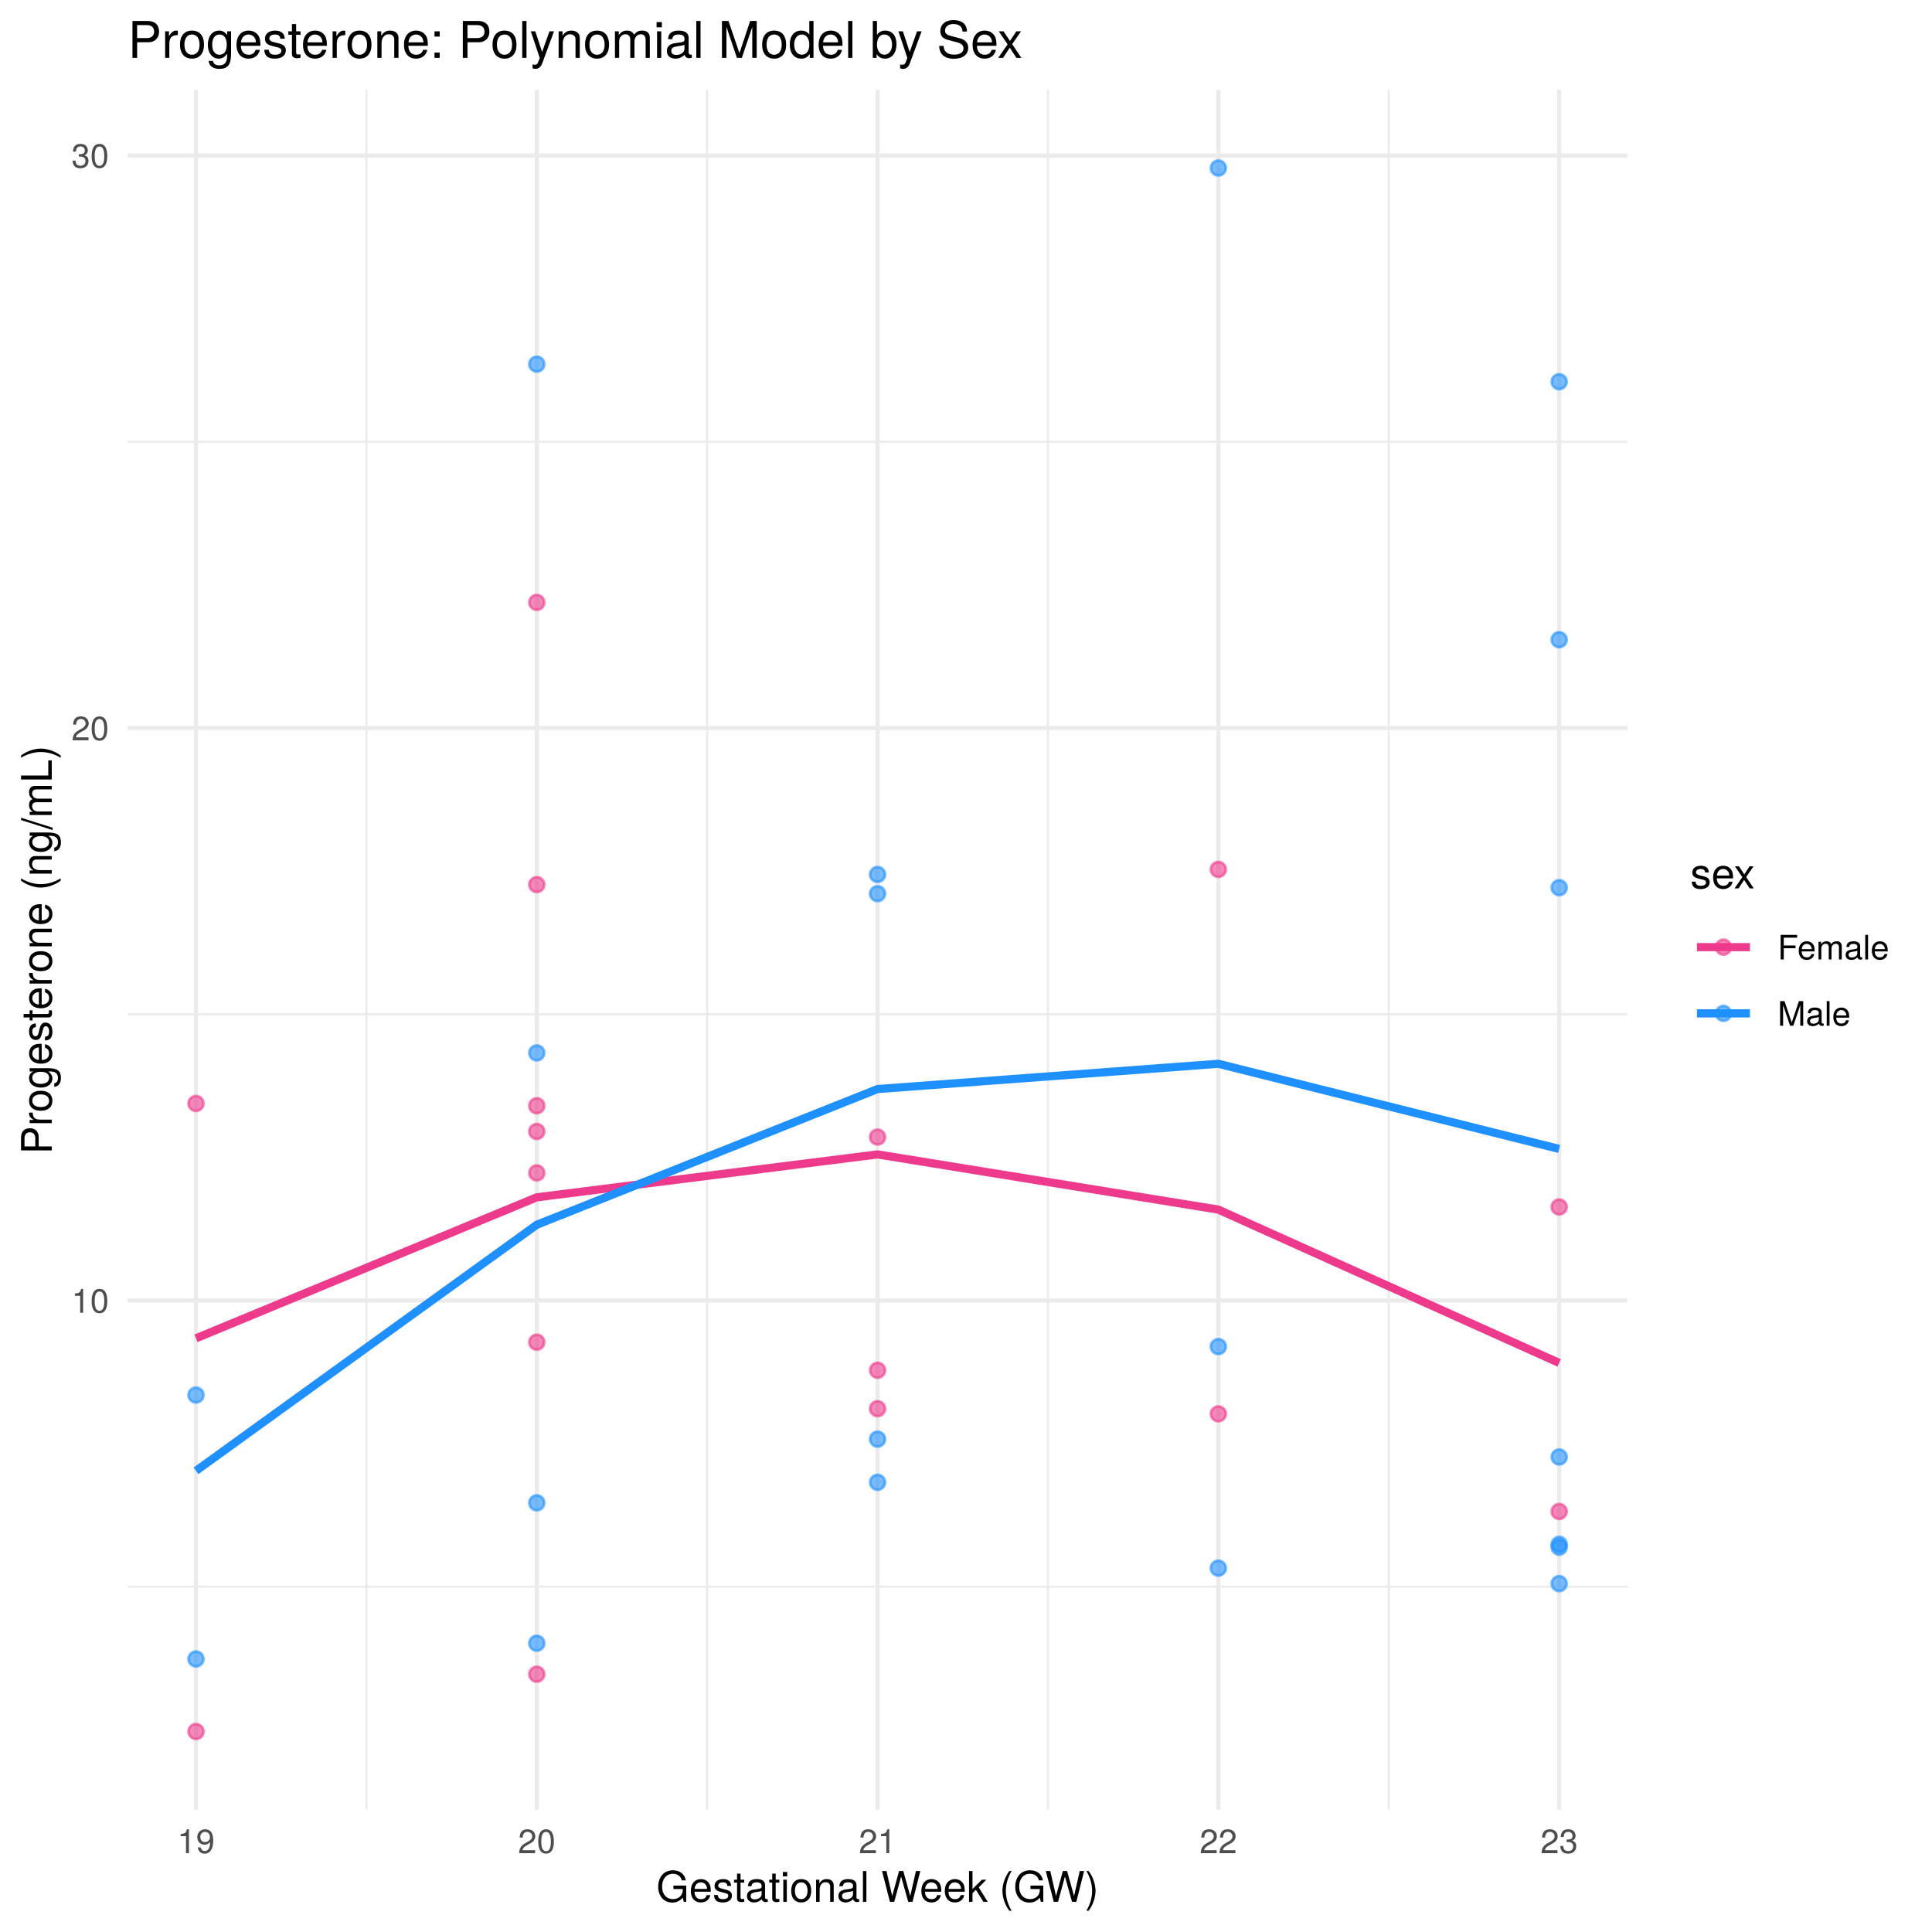
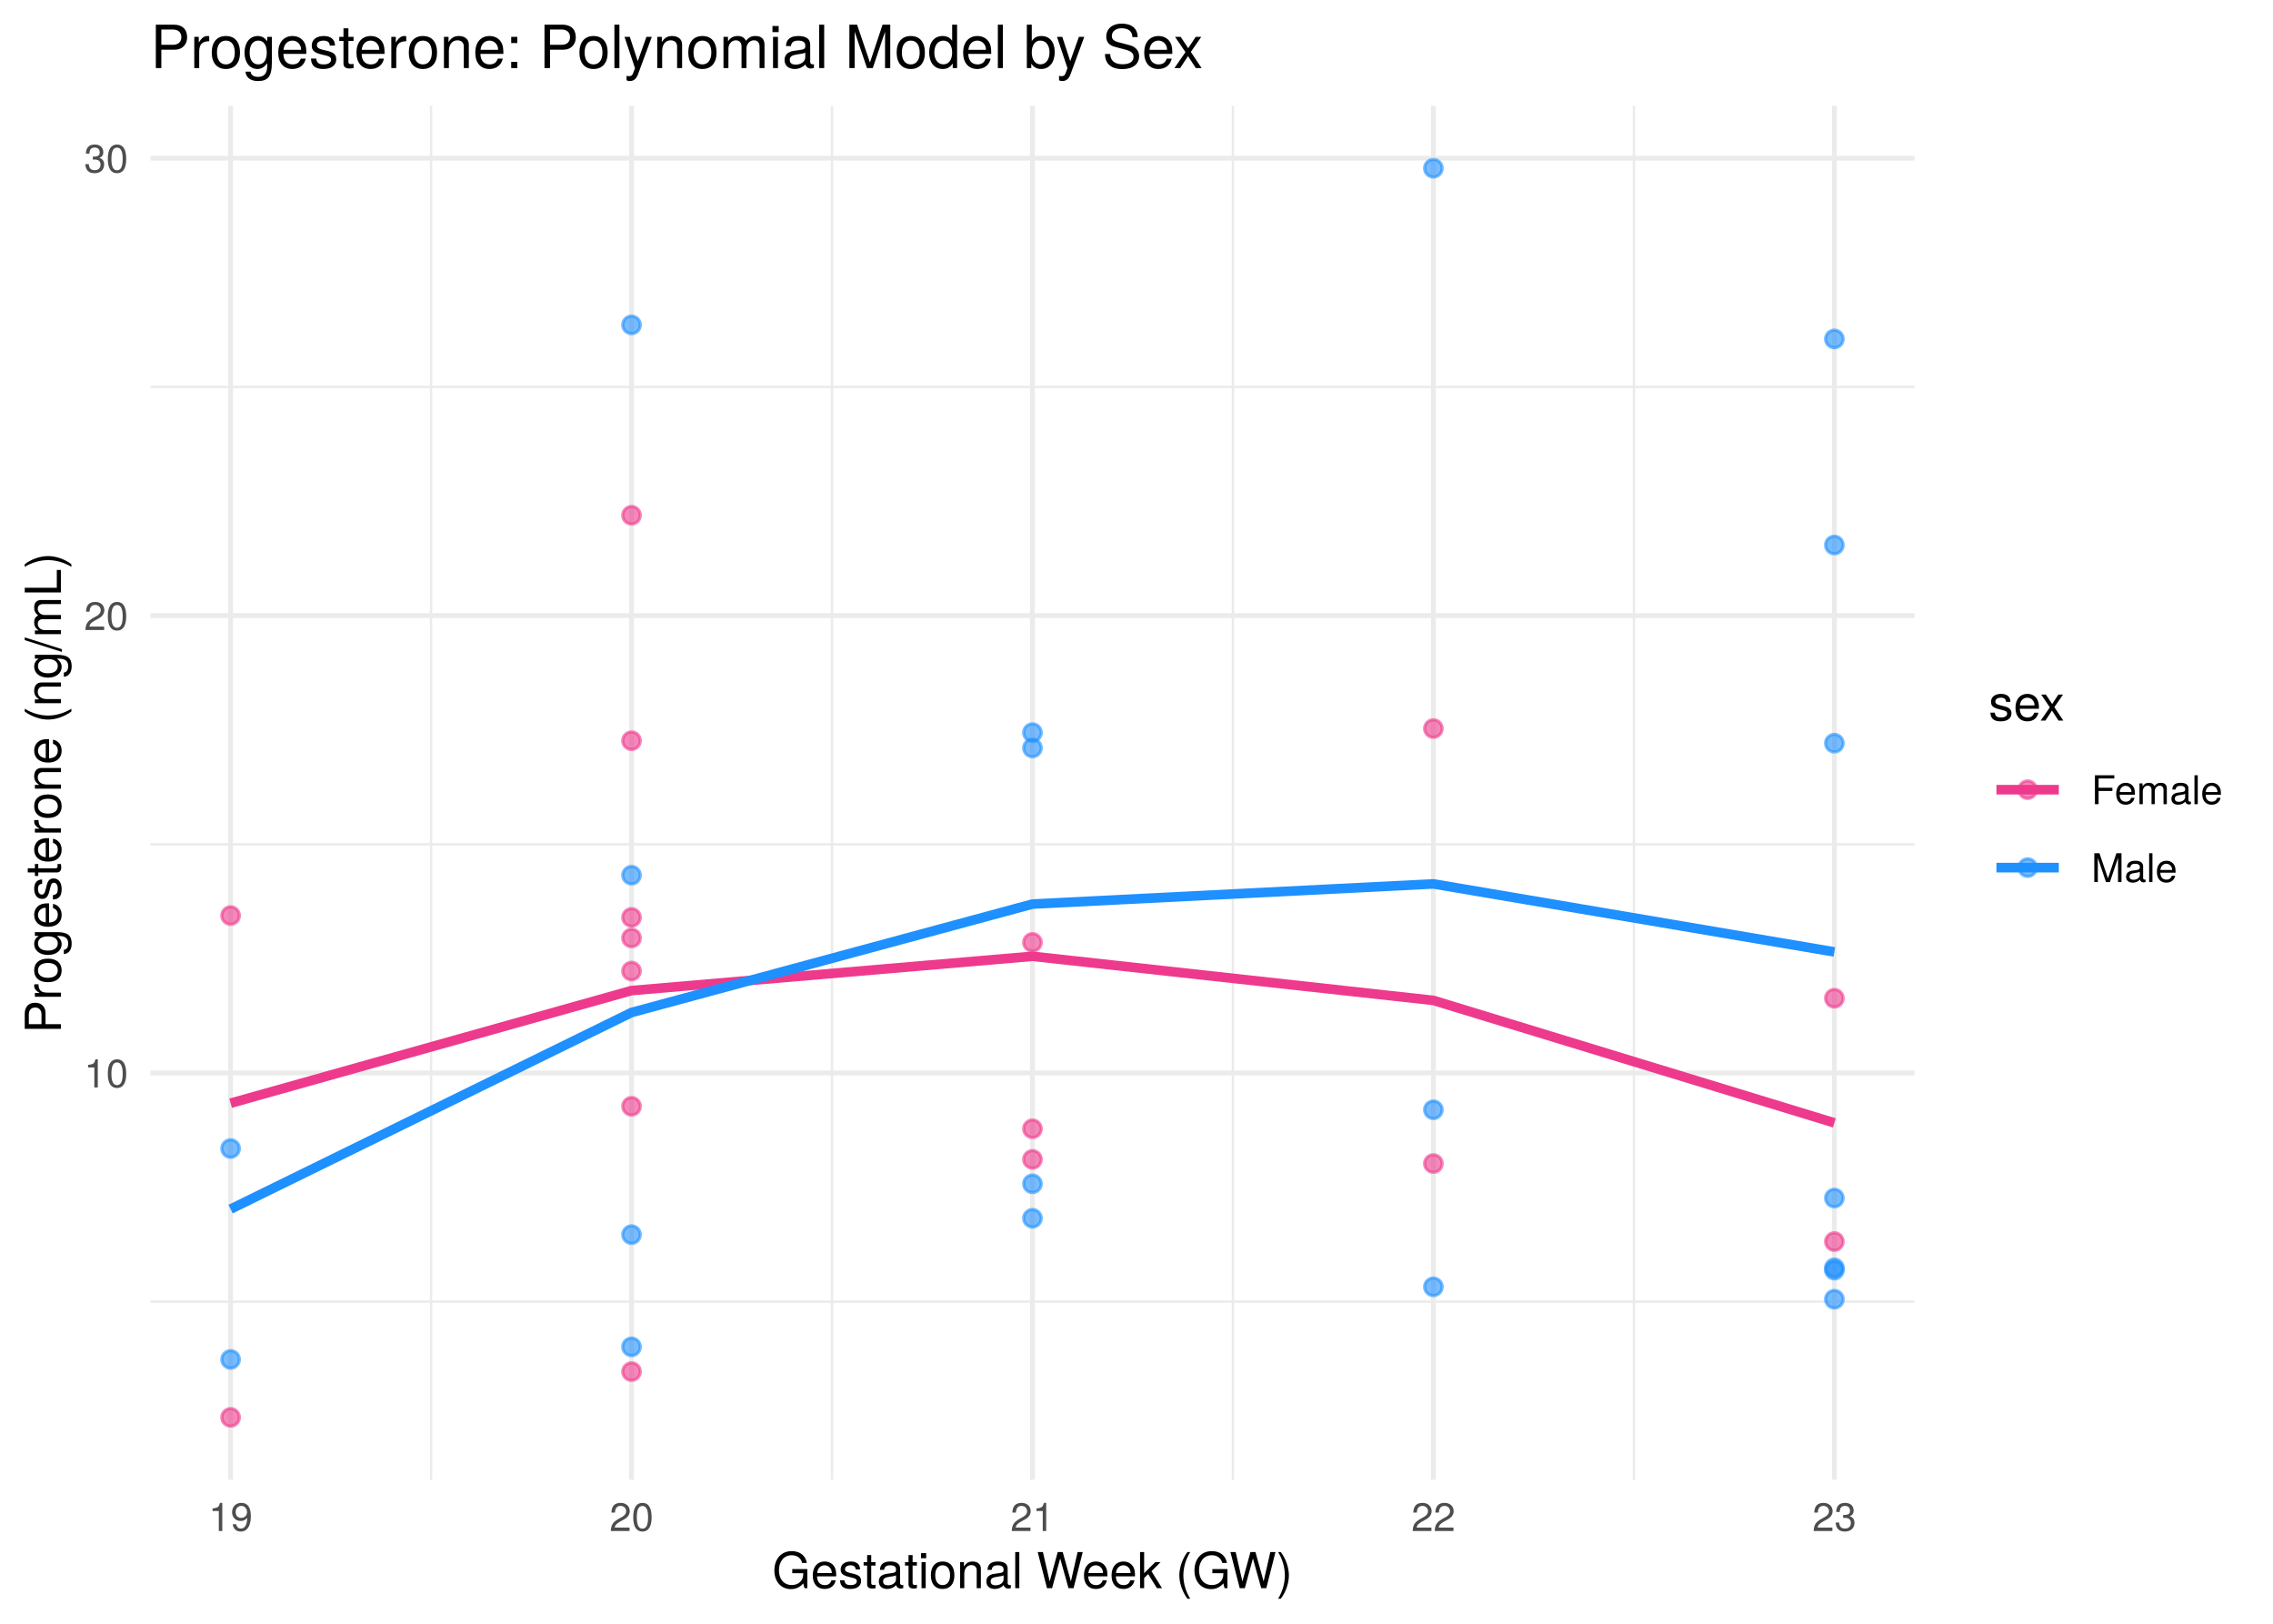
- <svg xmlns="http://www.w3.org/2000/svg" class="svglite" width="504.00pt" height="504.00pt" viewBox="0 0 504.00 504.00">
+ <svg xmlns="http://www.w3.org/2000/svg" class="svglite" width="504.00pt" height="360.00pt" viewBox="0 0 504.00 360.00">
  <defs>
    <style type="text/css">
    .svglite line, .svglite polyline, .svglite polygon, .svglite path, .svglite rect, .svglite circle {
      fill: none;
      stroke: #000000;
      stroke-linecap: round;
      stroke-linejoin: round;
      stroke-miterlimit: 10.00;
    }
    .svglite text {
      white-space: pre;
    }
  </style>
  </defs>
  <rect width="100%" height="100%" style="stroke: none; fill: none;" />
  <defs>
-     <clipPath id="cpMC4wMHw1MDQuMDB8MC4wMHw1MDQuMDA=">
-       <rect x="0.00" y="0.00" width="504.00" height="504.00" />
+     <clipPath id="cpMC4wMHw1MDQuMDB8MC4wMHwzNjAuMDA=">
+       <rect x="0.00" y="0.00" width="504.00" height="360.00" />
    </clipPath>
  </defs>
-   <g clip-path="url(#cpMC4wMHw1MDQuMDB8MC4wMHw1MDQuMDA=)">
+   <g clip-path="url(#cpMC4wMHw1MDQuMDB8MC4wMHwzNjAuMDA=)">
</g>
  <defs>
-     <clipPath id="cpMzMuMzV8NDI0LjUyfDIzLjQ1fDQ3Mi4wOQ==">
-       <rect x="33.35" y="23.45" width="391.17" height="448.64" />
+     <clipPath id="cpMzMuMzV8NDI0LjUyfDIzLjQ1fDMyOC4wOQ==">
+       <rect x="33.35" y="23.45" width="391.17" height="304.64" />
    </clipPath>
  </defs>
-   <g clip-path="url(#cpMzMuMzV8NDI0LjUyfDIzLjQ1fDQ3Mi4wOQ==)">
-     <polyline points="33.35,413.92 424.52,413.92 " style="stroke-width: 0.53; stroke: #EBEBEB; stroke-linecap: butt;" />
-     <polyline points="33.35,264.58 424.52,264.58 " style="stroke-width: 0.53; stroke: #EBEBEB; stroke-linecap: butt;" />
-     <polyline points="33.35,115.24 424.52,115.24 " style="stroke-width: 0.53; stroke: #EBEBEB; stroke-linecap: butt;" />
-     <polyline points="95.58,472.09 95.58,23.45 " style="stroke-width: 0.53; stroke: #EBEBEB; stroke-linecap: butt;" />
-     <polyline points="184.48,472.09 184.48,23.45 " style="stroke-width: 0.53; stroke: #EBEBEB; stroke-linecap: butt;" />
-     <polyline points="273.38,472.09 273.38,23.45 " style="stroke-width: 0.53; stroke: #EBEBEB; stroke-linecap: butt;" />
-     <polyline points="362.29,472.09 362.29,23.45 " style="stroke-width: 0.53; stroke: #EBEBEB; stroke-linecap: butt;" />
-     <polyline points="33.35,339.25 424.52,339.25 " style="stroke-width: 1.07; stroke: #EBEBEB; stroke-linecap: butt;" />
-     <polyline points="33.35,189.91 424.52,189.91 " style="stroke-width: 1.07; stroke: #EBEBEB; stroke-linecap: butt;" />
-     <polyline points="33.35,40.57 424.52,40.57 " style="stroke-width: 1.07; stroke: #EBEBEB; stroke-linecap: butt;" />
-     <polyline points="51.13,472.09 51.13,23.45 " style="stroke-width: 1.07; stroke: #EBEBEB; stroke-linecap: butt;" />
-     <polyline points="140.03,472.09 140.03,23.45 " style="stroke-width: 1.07; stroke: #EBEBEB; stroke-linecap: butt;" />
-     <polyline points="228.93,472.09 228.93,23.45 " style="stroke-width: 1.07; stroke: #EBEBEB; stroke-linecap: butt;" />
-     <polyline points="317.83,472.09 317.83,23.45 " style="stroke-width: 1.07; stroke: #EBEBEB; stroke-linecap: butt;" />
-     <polyline points="406.74,472.09 406.74,23.45 " style="stroke-width: 1.07; stroke: #EBEBEB; stroke-linecap: butt;" />
-     <circle cx="317.83" cy="351.28" r="1.95" style="stroke-width: 0.71; stroke: #1E90FF; stroke-opacity: 0.60; fill: #1E90FF; fill-opacity: 0.60;" />
-     <circle cx="406.74" cy="380.08" r="1.95" style="stroke-width: 0.71; stroke: #1E90FF; stroke-opacity: 0.60; fill: #1E90FF; fill-opacity: 0.60;" />
-     <circle cx="317.83" cy="43.84" r="1.95" style="stroke-width: 0.71; stroke: #1E90FF; stroke-opacity: 0.60; fill: #1E90FF; fill-opacity: 0.60;" />
-     <circle cx="140.03" cy="392.04" r="1.95" style="stroke-width: 0.71; stroke: #1E90FF; stroke-opacity: 0.60; fill: #1E90FF; fill-opacity: 0.60;" />
-     <circle cx="228.93" cy="375.43" r="1.95" style="stroke-width: 0.71; stroke: #1E90FF; stroke-opacity: 0.60; fill: #1E90FF; fill-opacity: 0.60;" />
-     <circle cx="228.93" cy="386.69" r="1.95" style="stroke-width: 0.71; stroke: #1E90FF; stroke-opacity: 0.60; fill: #1E90FF; fill-opacity: 0.60;" />
-     <circle cx="140.03" cy="274.67" r="1.95" style="stroke-width: 0.71; stroke: #1E90FF; stroke-opacity: 0.60; fill: #1E90FF; fill-opacity: 0.60;" />
-     <circle cx="317.83" cy="409.08" r="1.95" style="stroke-width: 0.71; stroke: #1E90FF; stroke-opacity: 0.60; fill: #1E90FF; fill-opacity: 0.60;" />
-     <circle cx="406.74" cy="403.62" r="1.95" style="stroke-width: 0.71; stroke: #1E90FF; stroke-opacity: 0.60; fill: #1E90FF; fill-opacity: 0.60;" />
-     <circle cx="406.74" cy="99.58" r="1.95" style="stroke-width: 0.71; stroke: #1E90FF; stroke-opacity: 0.60; fill: #1E90FF; fill-opacity: 0.60;" />
-     <circle cx="406.74" cy="231.56" r="1.95" style="stroke-width: 0.71; stroke: #1E90FF; stroke-opacity: 0.60; fill: #1E90FF; fill-opacity: 0.60;" />
-     <circle cx="140.03" cy="428.67" r="1.95" style="stroke-width: 0.71; stroke: #1E90FF; stroke-opacity: 0.60; fill: #1E90FF; fill-opacity: 0.60;" />
-     <circle cx="406.74" cy="166.88" r="1.95" style="stroke-width: 0.71; stroke: #1E90FF; stroke-opacity: 0.60; fill: #1E90FF; fill-opacity: 0.60;" />
-     <circle cx="406.74" cy="413.12" r="1.95" style="stroke-width: 0.71; stroke: #1E90FF; stroke-opacity: 0.60; fill: #1E90FF; fill-opacity: 0.60;" />
-     <circle cx="406.74" cy="402.87" r="1.95" style="stroke-width: 0.71; stroke: #1E90FF; stroke-opacity: 0.60; fill: #1E90FF; fill-opacity: 0.60;" />
-     <circle cx="228.93" cy="233.13" r="1.95" style="stroke-width: 0.71; stroke: #1E90FF; stroke-opacity: 0.60; fill: #1E90FF; fill-opacity: 0.60;" />
-     <circle cx="140.03" cy="95.00" r="1.95" style="stroke-width: 0.71; stroke: #1E90FF; stroke-opacity: 0.60; fill: #1E90FF; fill-opacity: 0.60;" />
-     <circle cx="51.13" cy="432.78" r="1.95" style="stroke-width: 0.71; stroke: #1E90FF; stroke-opacity: 0.60; fill: #1E90FF; fill-opacity: 0.60;" />
-     <circle cx="51.13" cy="363.92" r="1.95" style="stroke-width: 0.71; stroke: #1E90FF; stroke-opacity: 0.60; fill: #1E90FF; fill-opacity: 0.60;" />
-     <circle cx="228.93" cy="228.12" r="1.95" style="stroke-width: 0.71; stroke: #1E90FF; stroke-opacity: 0.60; fill: #1E90FF; fill-opacity: 0.60;" />
-     <circle cx="140.03" cy="288.46" r="1.95" style="stroke-width: 0.71; stroke: #EE3A8C; stroke-opacity: 0.60; fill: #EE3A8C; fill-opacity: 0.60;" />
-     <circle cx="228.93" cy="296.62" r="1.95" style="stroke-width: 0.71; stroke: #EE3A8C; stroke-opacity: 0.60; fill: #EE3A8C; fill-opacity: 0.60;" />
-     <circle cx="317.83" cy="226.80" r="1.95" style="stroke-width: 0.71; stroke: #EE3A8C; stroke-opacity: 0.60; fill: #EE3A8C; fill-opacity: 0.60;" />
-     <circle cx="228.93" cy="357.46" r="1.95" style="stroke-width: 0.71; stroke: #EE3A8C; stroke-opacity: 0.60; fill: #EE3A8C; fill-opacity: 0.60;" />
-     <circle cx="140.03" cy="295.17" r="1.95" style="stroke-width: 0.71; stroke: #EE3A8C; stroke-opacity: 0.60; fill: #EE3A8C; fill-opacity: 0.60;" />
-     <circle cx="140.03" cy="230.76" r="1.95" style="stroke-width: 0.71; stroke: #EE3A8C; stroke-opacity: 0.60; fill: #EE3A8C; fill-opacity: 0.60;" />
-     <circle cx="228.93" cy="367.48" r="1.95" style="stroke-width: 0.71; stroke: #EE3A8C; stroke-opacity: 0.60; fill: #EE3A8C; fill-opacity: 0.60;" />
-     <circle cx="317.83" cy="368.83" r="1.95" style="stroke-width: 0.71; stroke: #EE3A8C; stroke-opacity: 0.60; fill: #EE3A8C; fill-opacity: 0.60;" />
-     <circle cx="406.74" cy="314.86" r="1.95" style="stroke-width: 0.71; stroke: #EE3A8C; stroke-opacity: 0.60; fill: #EE3A8C; fill-opacity: 0.60;" />
-     <circle cx="140.03" cy="436.75" r="1.95" style="stroke-width: 0.71; stroke: #EE3A8C; stroke-opacity: 0.60; fill: #EE3A8C; fill-opacity: 0.60;" />
-     <circle cx="406.74" cy="394.30" r="1.95" style="stroke-width: 0.71; stroke: #EE3A8C; stroke-opacity: 0.60; fill: #EE3A8C; fill-opacity: 0.60;" />
-     <circle cx="140.03" cy="350.13" r="1.95" style="stroke-width: 0.71; stroke: #EE3A8C; stroke-opacity: 0.60; fill: #EE3A8C; fill-opacity: 0.60;" />
-     <circle cx="140.03" cy="157.15" r="1.95" style="stroke-width: 0.71; stroke: #EE3A8C; stroke-opacity: 0.60; fill: #EE3A8C; fill-opacity: 0.60;" />
-     <circle cx="51.13" cy="451.70" r="1.95" style="stroke-width: 0.71; stroke: #EE3A8C; stroke-opacity: 0.60; fill: #EE3A8C; fill-opacity: 0.60;" />
-     <circle cx="51.13" cy="287.86" r="1.95" style="stroke-width: 0.71; stroke: #EE3A8C; stroke-opacity: 0.60; fill: #EE3A8C; fill-opacity: 0.60;" />
-     <circle cx="140.03" cy="305.97" r="1.95" style="stroke-width: 0.71; stroke: #EE3A8C; stroke-opacity: 0.60; fill: #EE3A8C; fill-opacity: 0.60;" />
-     <polyline points="51.13,349.12 51.13,349.12 140.03,312.34 140.03,312.34 140.03,312.34 140.03,312.34 140.03,312.34 140.03,312.34 140.03,312.34 228.93,301.15 228.93,301.15 228.93,301.15 317.83,315.55 317.83,315.55 406.74,355.55 406.74,355.55 " style="stroke-width: 2.13; stroke: #EE3A8C; stroke-linecap: butt;" />
-     <polyline points="51.13,383.69 51.13,383.69 140.03,319.50 140.03,319.50 140.03,319.50 140.03,319.50 228.93,284.10 228.93,284.10 228.93,284.10 228.93,284.10 317.83,277.51 317.83,277.51 317.83,277.51 406.74,299.72 406.74,299.72 406.74,299.72 406.74,299.72 406.74,299.72 406.74,299.72 406.74,299.72 " style="stroke-width: 2.13; stroke: #1E90FF; stroke-linecap: butt;" />
+   <g clip-path="url(#cpMzMuMzV8NDI0LjUyfDIzLjQ1fDMyOC4wOQ==)">
+     <polyline points="33.35,288.59 424.52,288.59 " style="stroke-width: 0.53; stroke: #EBEBEB; stroke-linecap: butt;" />
+     <polyline points="33.35,187.19 424.52,187.19 " style="stroke-width: 0.53; stroke: #EBEBEB; stroke-linecap: butt;" />
+     <polyline points="33.35,85.78 424.52,85.78 " style="stroke-width: 0.53; stroke: #EBEBEB; stroke-linecap: butt;" />
+     <polyline points="95.58,328.09 95.58,23.45 " style="stroke-width: 0.53; stroke: #EBEBEB; stroke-linecap: butt;" />
+     <polyline points="184.48,328.09 184.48,23.45 " style="stroke-width: 0.53; stroke: #EBEBEB; stroke-linecap: butt;" />
+     <polyline points="273.38,328.09 273.38,23.45 " style="stroke-width: 0.53; stroke: #EBEBEB; stroke-linecap: butt;" />
+     <polyline points="362.29,328.09 362.29,23.45 " style="stroke-width: 0.53; stroke: #EBEBEB; stroke-linecap: butt;" />
+     <polyline points="33.35,237.89 424.52,237.89 " style="stroke-width: 1.07; stroke: #EBEBEB; stroke-linecap: butt;" />
+     <polyline points="33.35,136.48 424.52,136.48 " style="stroke-width: 1.07; stroke: #EBEBEB; stroke-linecap: butt;" />
+     <polyline points="33.35,35.07 424.52,35.07 " style="stroke-width: 1.07; stroke: #EBEBEB; stroke-linecap: butt;" />
+     <polyline points="51.13,328.09 51.13,23.45 " style="stroke-width: 1.07; stroke: #EBEBEB; stroke-linecap: butt;" />
+     <polyline points="140.03,328.09 140.03,23.45 " style="stroke-width: 1.07; stroke: #EBEBEB; stroke-linecap: butt;" />
+     <polyline points="228.93,328.09 228.93,23.45 " style="stroke-width: 1.07; stroke: #EBEBEB; stroke-linecap: butt;" />
+     <polyline points="317.83,328.09 317.83,23.45 " style="stroke-width: 1.07; stroke: #EBEBEB; stroke-linecap: butt;" />
+     <polyline points="406.74,328.09 406.74,23.45 " style="stroke-width: 1.07; stroke: #EBEBEB; stroke-linecap: butt;" />
+     <circle cx="317.83" cy="246.05" r="1.95" style="stroke-width: 0.71; stroke: #1E90FF; stroke-opacity: 0.60; fill: #1E90FF; fill-opacity: 0.60;" />
+     <circle cx="406.74" cy="265.62" r="1.95" style="stroke-width: 0.71; stroke: #1E90FF; stroke-opacity: 0.60; fill: #1E90FF; fill-opacity: 0.60;" />
+     <circle cx="317.83" cy="37.30" r="1.95" style="stroke-width: 0.71; stroke: #1E90FF; stroke-opacity: 0.60; fill: #1E90FF; fill-opacity: 0.60;" />
+     <circle cx="140.03" cy="273.73" r="1.95" style="stroke-width: 0.71; stroke: #1E90FF; stroke-opacity: 0.60; fill: #1E90FF; fill-opacity: 0.60;" />
+     <circle cx="228.93" cy="262.46" r="1.95" style="stroke-width: 0.71; stroke: #1E90FF; stroke-opacity: 0.60; fill: #1E90FF; fill-opacity: 0.60;" />
+     <circle cx="228.93" cy="270.10" r="1.95" style="stroke-width: 0.71; stroke: #1E90FF; stroke-opacity: 0.60; fill: #1E90FF; fill-opacity: 0.60;" />
+     <circle cx="140.03" cy="194.04" r="1.95" style="stroke-width: 0.71; stroke: #1E90FF; stroke-opacity: 0.60; fill: #1E90FF; fill-opacity: 0.60;" />
+     <circle cx="317.83" cy="285.30" r="1.95" style="stroke-width: 0.71; stroke: #1E90FF; stroke-opacity: 0.60; fill: #1E90FF; fill-opacity: 0.60;" />
+     <circle cx="406.74" cy="281.60" r="1.95" style="stroke-width: 0.71; stroke: #1E90FF; stroke-opacity: 0.60; fill: #1E90FF; fill-opacity: 0.60;" />
+     <circle cx="406.74" cy="75.15" r="1.95" style="stroke-width: 0.71; stroke: #1E90FF; stroke-opacity: 0.60; fill: #1E90FF; fill-opacity: 0.60;" />
+     <circle cx="406.74" cy="164.77" r="1.95" style="stroke-width: 0.71; stroke: #1E90FF; stroke-opacity: 0.60; fill: #1E90FF; fill-opacity: 0.60;" />
+     <circle cx="140.03" cy="298.61" r="1.95" style="stroke-width: 0.71; stroke: #1E90FF; stroke-opacity: 0.60; fill: #1E90FF; fill-opacity: 0.60;" />
+     <circle cx="406.74" cy="120.84" r="1.95" style="stroke-width: 0.71; stroke: #1E90FF; stroke-opacity: 0.60; fill: #1E90FF; fill-opacity: 0.60;" />
+     <circle cx="406.74" cy="288.05" r="1.95" style="stroke-width: 0.71; stroke: #1E90FF; stroke-opacity: 0.60; fill: #1E90FF; fill-opacity: 0.60;" />
+     <circle cx="406.74" cy="281.09" r="1.95" style="stroke-width: 0.71; stroke: #1E90FF; stroke-opacity: 0.60; fill: #1E90FF; fill-opacity: 0.60;" />
+     <circle cx="228.93" cy="165.83" r="1.95" style="stroke-width: 0.71; stroke: #1E90FF; stroke-opacity: 0.60; fill: #1E90FF; fill-opacity: 0.60;" />
+     <circle cx="140.03" cy="72.03" r="1.95" style="stroke-width: 0.71; stroke: #1E90FF; stroke-opacity: 0.60; fill: #1E90FF; fill-opacity: 0.60;" />
+     <circle cx="51.13" cy="301.40" r="1.95" style="stroke-width: 0.71; stroke: #1E90FF; stroke-opacity: 0.60; fill: #1E90FF; fill-opacity: 0.60;" />
+     <circle cx="51.13" cy="254.64" r="1.95" style="stroke-width: 0.71; stroke: #1E90FF; stroke-opacity: 0.60; fill: #1E90FF; fill-opacity: 0.60;" />
+     <circle cx="228.93" cy="162.43" r="1.95" style="stroke-width: 0.71; stroke: #1E90FF; stroke-opacity: 0.60; fill: #1E90FF; fill-opacity: 0.60;" />
+     <circle cx="140.03" cy="203.40" r="1.95" style="stroke-width: 0.71; stroke: #EE3A8C; stroke-opacity: 0.60; fill: #EE3A8C; fill-opacity: 0.60;" />
+     <circle cx="228.93" cy="208.94" r="1.95" style="stroke-width: 0.71; stroke: #EE3A8C; stroke-opacity: 0.60; fill: #EE3A8C; fill-opacity: 0.60;" />
+     <circle cx="317.83" cy="161.53" r="1.95" style="stroke-width: 0.71; stroke: #EE3A8C; stroke-opacity: 0.60; fill: #EE3A8C; fill-opacity: 0.60;" />
+     <circle cx="228.93" cy="250.26" r="1.95" style="stroke-width: 0.71; stroke: #EE3A8C; stroke-opacity: 0.60; fill: #EE3A8C; fill-opacity: 0.60;" />
+     <circle cx="140.03" cy="207.96" r="1.95" style="stroke-width: 0.71; stroke: #EE3A8C; stroke-opacity: 0.60; fill: #EE3A8C; fill-opacity: 0.60;" />
+     <circle cx="140.03" cy="164.22" r="1.95" style="stroke-width: 0.71; stroke: #EE3A8C; stroke-opacity: 0.60; fill: #EE3A8C; fill-opacity: 0.60;" />
+     <circle cx="228.93" cy="257.05" r="1.95" style="stroke-width: 0.71; stroke: #EE3A8C; stroke-opacity: 0.60; fill: #EE3A8C; fill-opacity: 0.60;" />
+     <circle cx="317.83" cy="257.97" r="1.95" style="stroke-width: 0.71; stroke: #EE3A8C; stroke-opacity: 0.60; fill: #EE3A8C; fill-opacity: 0.60;" />
+     <circle cx="406.74" cy="221.32" r="1.95" style="stroke-width: 0.71; stroke: #EE3A8C; stroke-opacity: 0.60; fill: #EE3A8C; fill-opacity: 0.60;" />
+     <circle cx="140.03" cy="304.10" r="1.95" style="stroke-width: 0.71; stroke: #EE3A8C; stroke-opacity: 0.60; fill: #EE3A8C; fill-opacity: 0.60;" />
+     <circle cx="406.74" cy="275.27" r="1.95" style="stroke-width: 0.71; stroke: #EE3A8C; stroke-opacity: 0.60; fill: #EE3A8C; fill-opacity: 0.60;" />
+     <circle cx="140.03" cy="245.28" r="1.95" style="stroke-width: 0.71; stroke: #EE3A8C; stroke-opacity: 0.60; fill: #EE3A8C; fill-opacity: 0.60;" />
+     <circle cx="140.03" cy="114.24" r="1.95" style="stroke-width: 0.71; stroke: #EE3A8C; stroke-opacity: 0.60; fill: #EE3A8C; fill-opacity: 0.60;" />
+     <circle cx="51.13" cy="314.25" r="1.95" style="stroke-width: 0.71; stroke: #EE3A8C; stroke-opacity: 0.60; fill: #EE3A8C; fill-opacity: 0.60;" />
+     <circle cx="51.13" cy="202.99" r="1.95" style="stroke-width: 0.71; stroke: #EE3A8C; stroke-opacity: 0.60; fill: #EE3A8C; fill-opacity: 0.60;" />
+     <circle cx="140.03" cy="215.29" r="1.95" style="stroke-width: 0.71; stroke: #EE3A8C; stroke-opacity: 0.60; fill: #EE3A8C; fill-opacity: 0.60;" />
+     <polyline points="51.13,244.59 51.13,244.59 140.03,219.62 140.03,219.62 140.03,219.62 140.03,219.62 140.03,219.62 140.03,219.62 140.03,219.62 228.93,212.02 228.93,212.02 228.93,212.02 317.83,221.80 317.83,221.80 406.74,248.95 406.74,248.95 " style="stroke-width: 2.13; stroke: #EE3A8C; stroke-linecap: butt;" />
+     <polyline points="51.13,268.07 51.13,268.07 140.03,224.48 140.03,224.48 140.03,224.48 140.03,224.48 228.93,200.44 228.93,200.44 228.93,200.44 228.93,200.44 317.83,195.97 317.83,195.97 317.83,195.97 406.74,211.05 406.74,211.05 406.74,211.05 406.74,211.05 406.74,211.05 406.74,211.05 406.74,211.05 " style="stroke-width: 2.13; stroke: #1E90FF; stroke-linecap: butt;" />
  </g>
-   <g clip-path="url(#cpMC4wMHw1MDQuMDB8MC4wMHw1MDQuMDA=)">
-     <text x="28.42" y="342.46" text-anchor="end" style="font-size: 8.80px; font-weight: 0;fill: #4D4D4D; font-family: &quot;TeX Gyre Heros&quot;;" textLength="9.78px" lengthAdjust="spacingAndGlyphs">10</text>
-     <text x="28.42" y="193.12" text-anchor="end" style="font-size: 8.80px; font-weight: 0;fill: #4D4D4D; font-family: &quot;TeX Gyre Heros&quot;;" textLength="9.78px" lengthAdjust="spacingAndGlyphs">20</text>
-     <text x="28.42" y="43.77" text-anchor="end" style="font-size: 8.80px; font-weight: 0;fill: #4D4D4D; font-family: &quot;TeX Gyre Heros&quot;;" textLength="9.78px" lengthAdjust="spacingAndGlyphs">30</text>
-     <text x="51.13" y="483.44" text-anchor="middle" style="font-size: 8.80px; font-weight: 0;fill: #4D4D4D; font-family: &quot;TeX Gyre Heros&quot;;" textLength="9.78px" lengthAdjust="spacingAndGlyphs">19</text>
-     <text x="140.03" y="483.44" text-anchor="middle" style="font-size: 8.80px; font-weight: 0;fill: #4D4D4D; font-family: &quot;TeX Gyre Heros&quot;;" textLength="9.78px" lengthAdjust="spacingAndGlyphs">20</text>
-     <text x="228.93" y="483.44" text-anchor="middle" style="font-size: 8.80px; font-weight: 0;fill: #4D4D4D; font-family: &quot;TeX Gyre Heros&quot;;" textLength="9.78px" lengthAdjust="spacingAndGlyphs">21</text>
-     <text x="317.83" y="483.44" text-anchor="middle" style="font-size: 8.80px; font-weight: 0;fill: #4D4D4D; font-family: &quot;TeX Gyre Heros&quot;;" textLength="9.78px" lengthAdjust="spacingAndGlyphs">22</text>
-     <text x="406.74" y="483.44" text-anchor="middle" style="font-size: 8.80px; font-weight: 0;fill: #4D4D4D; font-family: &quot;TeX Gyre Heros&quot;;" textLength="9.78px" lengthAdjust="spacingAndGlyphs">23</text>
-     <text x="228.93" y="496.12" text-anchor="middle" style="font-size: 11.00px; font-weight: 0; font-family: &quot;TeX Gyre Heros&quot;;" textLength="116.13px" lengthAdjust="spacingAndGlyphs">Gestational Week (GW)</text>
-     <text transform="translate(13.50,247.77) rotate(-90)" text-anchor="middle" style="font-size: 11.00px; font-weight: 0; font-family: &quot;TeX Gyre Heros&quot;;" textLength="106.97px" lengthAdjust="spacingAndGlyphs">Progesterone (ng/mL)</text>
-     <text x="440.96" y="231.76" style="font-size: 11.00px; font-weight: 0; font-family: &quot;TeX Gyre Heros&quot;;" textLength="17.11px" lengthAdjust="spacingAndGlyphs">sex</text>
-     <circle cx="449.60" cy="247.08" r="1.95" style="stroke-width: 0.71; stroke: #EE3A8C; stroke-opacity: 0.60; fill: #EE3A8C; fill-opacity: 0.60;" />
-     <line x1="442.68" y1="247.08" x2="456.51" y2="247.08" style="stroke-width: 2.13; stroke: #EE3A8C; stroke-linecap: butt;" />
-     <circle cx="449.60" cy="264.36" r="1.95" style="stroke-width: 0.71; stroke: #1E90FF; stroke-opacity: 0.60; fill: #1E90FF; fill-opacity: 0.60;" />
-     <line x1="442.68" y1="264.36" x2="456.51" y2="264.36" style="stroke-width: 2.13; stroke: #1E90FF; stroke-linecap: butt;" />
-     <text x="463.72" y="250.29" style="font-size: 8.80px; font-weight: 0; font-family: &quot;TeX Gyre Heros&quot;;" textLength="29.33px" lengthAdjust="spacingAndGlyphs">Female</text>
-     <text x="463.72" y="267.57" style="font-size: 8.80px; font-weight: 0; font-family: &quot;TeX Gyre Heros&quot;;" textLength="19.06px" lengthAdjust="spacingAndGlyphs">Male</text>
+   <g clip-path="url(#cpMC4wMHw1MDQuMDB8MC4wMHwzNjAuMDA=)">
+     <text x="28.42" y="241.10" text-anchor="end" style="font-size: 8.80px; font-weight: 0;fill: #4D4D4D; font-family: &quot;TeX Gyre Heros&quot;;" textLength="9.78px" lengthAdjust="spacingAndGlyphs">10</text>
+     <text x="28.42" y="139.69" text-anchor="end" style="font-size: 8.80px; font-weight: 0;fill: #4D4D4D; font-family: &quot;TeX Gyre Heros&quot;;" textLength="9.78px" lengthAdjust="spacingAndGlyphs">20</text>
+     <text x="28.42" y="38.28" text-anchor="end" style="font-size: 8.80px; font-weight: 0;fill: #4D4D4D; font-family: &quot;TeX Gyre Heros&quot;;" textLength="9.78px" lengthAdjust="spacingAndGlyphs">30</text>
+     <text x="51.13" y="339.44" text-anchor="middle" style="font-size: 8.80px; font-weight: 0;fill: #4D4D4D; font-family: &quot;TeX Gyre Heros&quot;;" textLength="9.78px" lengthAdjust="spacingAndGlyphs">19</text>
+     <text x="140.03" y="339.44" text-anchor="middle" style="font-size: 8.80px; font-weight: 0;fill: #4D4D4D; font-family: &quot;TeX Gyre Heros&quot;;" textLength="9.78px" lengthAdjust="spacingAndGlyphs">20</text>
+     <text x="228.93" y="339.44" text-anchor="middle" style="font-size: 8.80px; font-weight: 0;fill: #4D4D4D; font-family: &quot;TeX Gyre Heros&quot;;" textLength="9.78px" lengthAdjust="spacingAndGlyphs">21</text>
+     <text x="317.83" y="339.44" text-anchor="middle" style="font-size: 8.80px; font-weight: 0;fill: #4D4D4D; font-family: &quot;TeX Gyre Heros&quot;;" textLength="9.78px" lengthAdjust="spacingAndGlyphs">22</text>
+     <text x="406.74" y="339.44" text-anchor="middle" style="font-size: 8.80px; font-weight: 0;fill: #4D4D4D; font-family: &quot;TeX Gyre Heros&quot;;" textLength="9.78px" lengthAdjust="spacingAndGlyphs">23</text>
+     <text x="228.93" y="352.12" text-anchor="middle" style="font-size: 11.00px; font-weight: 0; font-family: &quot;TeX Gyre Heros&quot;;" textLength="116.13px" lengthAdjust="spacingAndGlyphs">Gestational Week (GW)</text>
+     <text transform="translate(13.50,175.77) rotate(-90)" text-anchor="middle" style="font-size: 11.00px; font-weight: 0; font-family: &quot;TeX Gyre Heros&quot;;" textLength="106.97px" lengthAdjust="spacingAndGlyphs">Progesterone (ng/mL)</text>
+     <text x="440.96" y="159.76" style="font-size: 11.00px; font-weight: 0; font-family: &quot;TeX Gyre Heros&quot;;" textLength="17.11px" lengthAdjust="spacingAndGlyphs">sex</text>
+     <circle cx="449.60" cy="175.08" r="1.95" style="stroke-width: 0.71; stroke: #EE3A8C; stroke-opacity: 0.60; fill: #EE3A8C; fill-opacity: 0.60;" />
+     <line x1="442.68" y1="175.08" x2="456.51" y2="175.08" style="stroke-width: 2.13; stroke: #EE3A8C; stroke-linecap: butt;" />
+     <circle cx="449.60" cy="192.36" r="1.95" style="stroke-width: 0.71; stroke: #1E90FF; stroke-opacity: 0.60; fill: #1E90FF; fill-opacity: 0.60;" />
+     <line x1="442.68" y1="192.36" x2="456.51" y2="192.36" style="stroke-width: 2.13; stroke: #1E90FF; stroke-linecap: butt;" />
+     <text x="463.72" y="178.29" style="font-size: 8.80px; font-weight: 0; font-family: &quot;TeX Gyre Heros&quot;;" textLength="29.33px" lengthAdjust="spacingAndGlyphs">Female</text>
+     <text x="463.72" y="195.57" style="font-size: 8.80px; font-weight: 0; font-family: &quot;TeX Gyre Heros&quot;;" textLength="19.06px" lengthAdjust="spacingAndGlyphs">Male</text>
    <text x="33.35" y="15.09" style="font-size: 13.20px; font-weight: 0; font-family: &quot;TeX Gyre Heros&quot;;" textLength="234.52px" lengthAdjust="spacingAndGlyphs">Progesterone: Polynomial Model by Sex</text>
  </g>
</svg>
